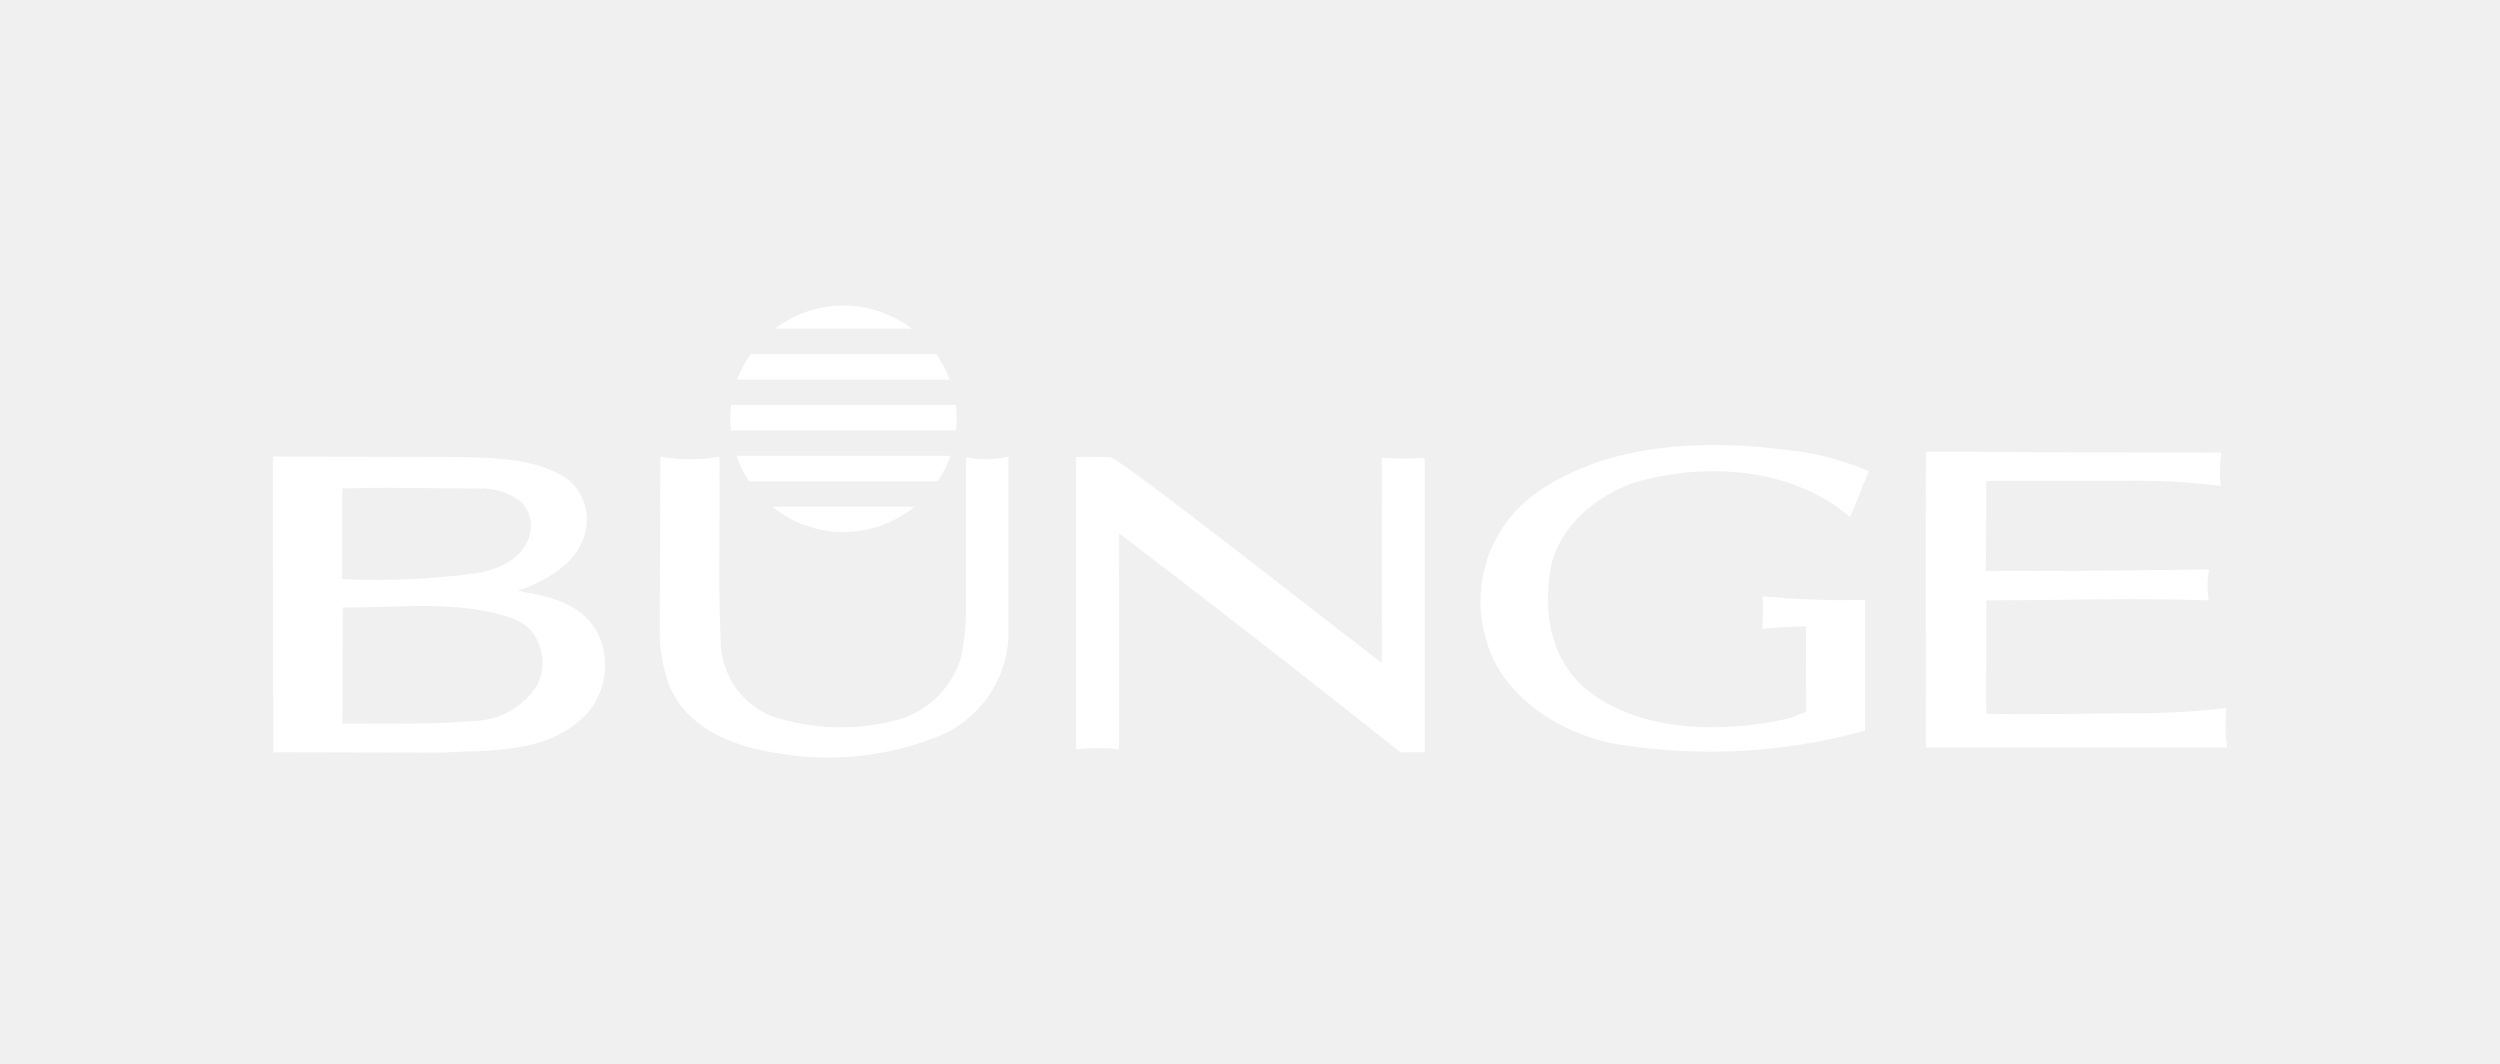
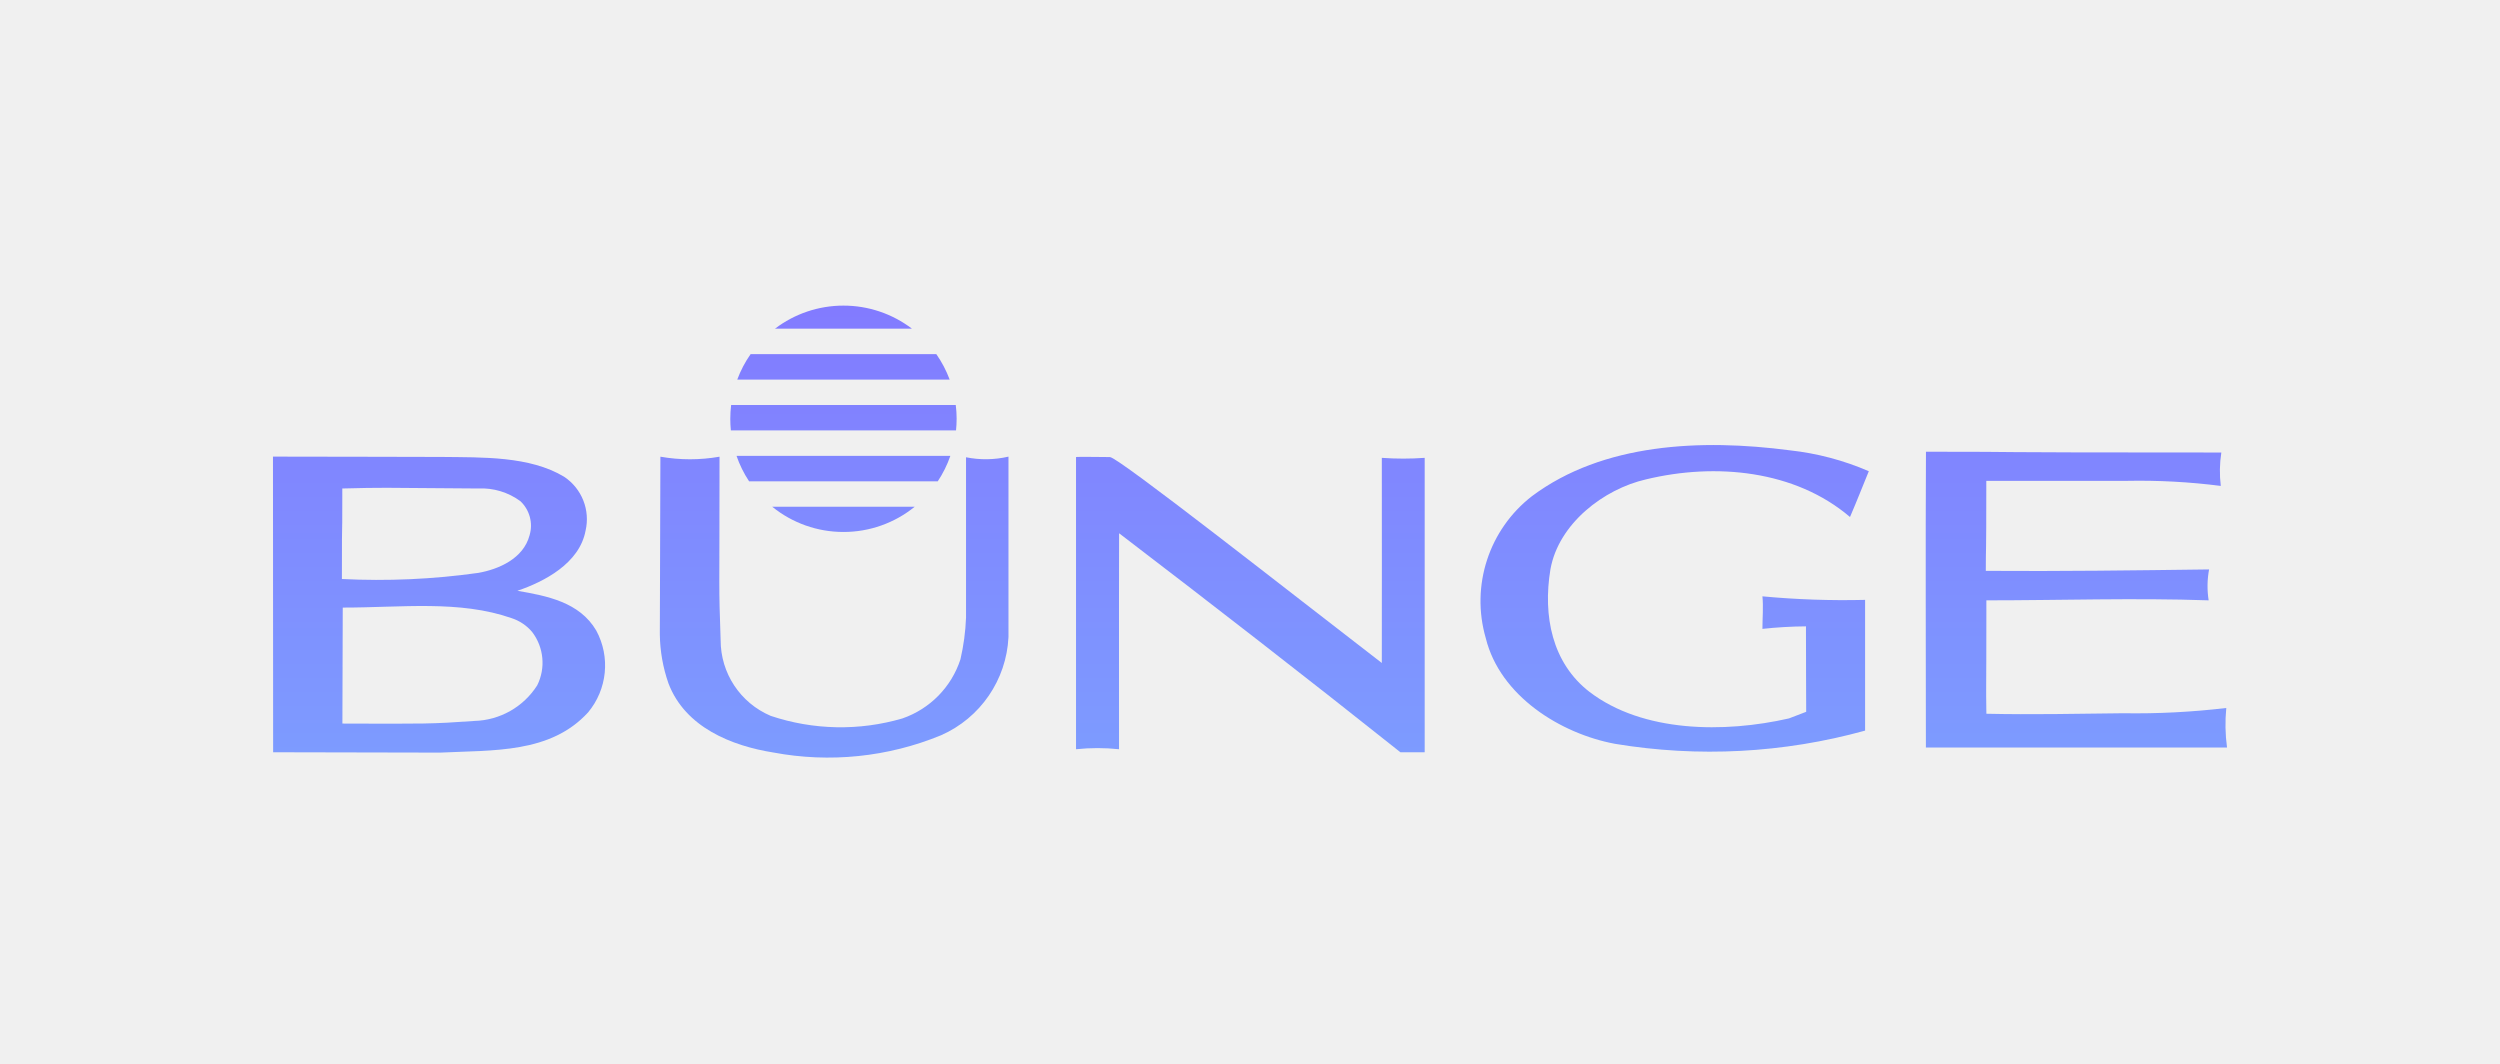
- <svg xmlns="http://www.w3.org/2000/svg" width="174" height="74" viewBox="0 0 174 74">
+ <svg xmlns="http://www.w3.org/2000/svg" xmlns:xlink="http://www.w3.org/1999/xlink" width="174" height="74" viewBox="0 0 174 74">
  <defs>
    <style>
-       .cls-1, .cls-2 {
+       .cls-1 {
        fill: #fff;
+         opacity: 0;
      }

-       .cls-1 {
-         opacity: 0;
+       .cls-2 {
+         fill: url(#linear-gradient);
+       }
+ 
+       .cls-3 {
+         fill: url(#linear-gradient-2);
+       }
+ 
+       .cls-4 {
+         fill: url(#linear-gradient-3);
+       }
+ 
+       .cls-5 {
+         fill: url(#linear-gradient-4);
+       }
+ 
+       .cls-6 {
+         fill: url(#linear-gradient-5);
+       }
+ 
+       .cls-7 {
+         fill: url(#linear-gradient-6);
+       }
+ 
+       .cls-8 {
+         fill: url(#linear-gradient-10);
      }
    </style>
+     <linearGradient id="linear-gradient" x1="116.556" y1="20.6" x2="116.556" y2="60.225" gradientUnits="userSpaceOnUse">
+       <stop offset="0" stop-color="#827aff" />
+       <stop offset="1" stop-color="#7ca3ff" />
+     </linearGradient>
+     <linearGradient id="linear-gradient-2" x1="144.515" y1="20.6" x2="144.515" y2="60.225" xlink:href="#linear-gradient" />
+     <linearGradient id="linear-gradient-3" x1="87.025" y1="20.6" x2="87.025" y2="60.225" xlink:href="#linear-gradient" />
+     <linearGradient id="linear-gradient-4" x1="58.059" y1="20.6" x2="58.059" y2="60.225" xlink:href="#linear-gradient" />
+     <linearGradient id="linear-gradient-5" x1="30.557" y1="20.6" x2="30.557" y2="60.225" xlink:href="#linear-gradient" />
+     <linearGradient id="linear-gradient-6" x1="58.705" y1="20.6" x2="58.705" y2="60.225" xlink:href="#linear-gradient" />
+     <linearGradient id="linear-gradient-10" x1="58.704" y1="20.6" x2="58.704" y2="60.225" xlink:href="#linear-gradient" />
  </defs>
  <g id="Layer_2" data-name="Layer 2">
    <g id="Layer_2-2" data-name="Layer 2">
      <rect class="cls-1" width="174" height="74" />
    </g>
    <g id="Layer_1-2" data-name="Layer 1">
      <g id="Grupo_38" data-name="Grupo 38">
        <path id="Caminho_44" data-name="Caminho 44" class="cls-2" d="M130.069,32.796c-.423,1.028-.849,2.123-1.309,3.187-3.823-3.259-9.346-3.788-14.195-2.619-2.939.671-6.09,3.079-6.656,6.265-.531,3.221.107,6.513,2.726,8.531,3.717,2.833,9.381,2.868,13.876,1.842l1.2-.46c0-.868-.016-2.715-.016-5.948a30.043,30.043,0,0,0-3.03.176c0-.744.072-1.522,0-2.265a60.621,60.621,0,0,0,7.146.246v9.1a40.42,40.42,0,0,1-17.41.919c-3.789-.708-8-3.327-8.993-7.362a9.24,9.24,0,0,1,3.221-9.879c4.921-3.68,11.754-4,17.95-3.186a19.039,19.039,0,0,1,5.486,1.452" />
-         <path id="Caminho_45" data-name="Caminho 45" class="cls-2" d="M154.604,31.5a8.466,8.466,0,0,0-.037,2.32,44.709,44.709,0,0,0-6.55-.353h-9.77c0,6.057-.035,4.177-.035,6.265,5.167.037,10.336-.033,15.54-.1a6.336,6.336,0,0,0-.03,2.152c-5.169-.178-10.3,0-15.47,0,0,7.472-.035,5.346,0,7.893,3.185.071,6.336,0,9.524-.035a53.612,53.612,0,0,0,7.174-.367,11.859,11.859,0,0,0,.051,2.752H134.042c0-7.219-.031-13.791.005-20.587,8.532,0,1.242.055,20.557.055" />
-         <path id="Caminho_46" data-name="Caminho 46" class="cls-2" d="M99.158,31.866V52.357h-1.69c-6.408-5.1-13.136-10.321-19.579-15.242-.011,1.3-.005,6.111-.005,15.032a14.167,14.167,0,0,0-2.993,0V31.812c-.035-.031,2.266,0,2.361,0,.577,0,12.62,9.48,18.922,14.331.012-7.724,0-6.087,0-14.277a20.736,20.736,0,0,0,2.985,0" />
-         <path id="Caminho_47" data-name="Caminho 47" class="cls-2" d="M70.19,31.78V44.342a7.879,7.879,0,0,1-4.69,6.831,20.658,20.658,0,0,1-11.684,1.2c-2.866-.459-6.123-1.734-7.292-4.813a10.75,10.75,0,0,1-.6-3.4l.04-12.374a11.866,11.866,0,0,0,4.115,0c0,10.394-.066,8.514.077,12.762a5.715,5.715,0,0,0,3.486,5.276,15.3,15.3,0,0,0,9.169.178,6.47,6.47,0,0,0,4.035-4.108,15.518,15.518,0,0,0,.39-2.9V31.826a6.949,6.949,0,0,0,2.957-.046" />
-         <path id="Caminho_48" data-name="Caminho 48" class="cls-2" d="M35.619,43.027c-3.645-1.274-7.668-.736-11.764-.739l-.024,8.072c5.76.019,6.195.031,9.169-.182a5.351,5.351,0,0,0,4.391-2.48,3.531,3.531,0,0,0-.355-3.715,3.145,3.145,0,0,0-1.417-.956m-2.335-9.028c-7.4-.056-6.413-.072-9.459,0,0,5.1-.028.4-.028,6.3a50.068,50.068,0,0,0,9.487-.425c1.415-.248,3.149-.992,3.575-2.621a2.342,2.342,0,0,0-.638-2.369,4.571,4.571,0,0,0-2.938-.886m5.982-.814a3.543,3.543,0,0,1,1.489,3.758c-.424,2.265-2.868,3.54-4.744,4.177,2.053.355,4.32.781,5.487,2.763a5.1,5.1,0,0,1-.566,5.7c-2.619,2.866-6.585,2.619-10.3,2.8L19.01,52.357c0-10.621-.011-11.672-.011-20.577,6.605,0,7.806.023,11.771.023,2.8.037,6.09-.07,8.5,1.382" />
-         <path id="Caminho_49" data-name="Caminho 49" class="cls-2" d="M58.704,21.271a7.852,7.852,0,0,0-4.766,1.606h9.534a7.846,7.846,0,0,0-4.768-1.606" />
-         <path id="Caminho_50" data-name="Caminho 50" class="cls-2" d="M66.582,29.147a7.548,7.548,0,0,0-.061-.958H50.887a8.233,8.233,0,0,0-.059.958c0,.274.014.545.04.811H66.539a7.7,7.7,0,0,0,.042-.811" />
-         <path id="Caminho_51" data-name="Caminho 51" class="cls-2" d="M58.704,37.025a7.852,7.852,0,0,0,4.958-1.755H53.748a7.85,7.85,0,0,0,4.956,1.755" />
-         <path id="Caminho_52" data-name="Caminho 52" class="cls-2" d="M65.168,24.649H52.242a7.82,7.82,0,0,0-.928,1.769H66.096a7.89,7.89,0,0,0-.928-1.769" />
-         <path id="Caminho_53" data-name="Caminho 53" class="cls-2" d="M51.262,31.728a7.783,7.783,0,0,0,.875,1.771H65.268a7.787,7.787,0,0,0,.877-1.771Z" />
+         <path id="Caminho_45" data-name="Caminho 45" class="cls-3" d="M154.604,31.5a8.466,8.466,0,0,0-.037,2.32,44.709,44.709,0,0,0-6.55-.353h-9.77c0,6.057-.035,4.177-.035,6.265,5.167.037,10.336-.033,15.54-.1a6.336,6.336,0,0,0-.03,2.152c-5.169-.178-10.3,0-15.47,0,0,7.472-.035,5.346,0,7.893,3.185.071,6.336,0,9.524-.035a53.612,53.612,0,0,0,7.174-.367,11.859,11.859,0,0,0,.051,2.752H134.042c0-7.219-.031-13.791.005-20.587,8.532,0,1.242.055,20.557.055" />
+         <path id="Caminho_46" data-name="Caminho 46" class="cls-4" d="M99.158,31.866V52.357h-1.69c-6.408-5.1-13.136-10.321-19.579-15.242-.011,1.3-.005,6.111-.005,15.032a14.167,14.167,0,0,0-2.993,0V31.812c-.035-.031,2.266,0,2.361,0,.577,0,12.62,9.48,18.922,14.331.012-7.724,0-6.087,0-14.277a20.736,20.736,0,0,0,2.985,0" />
+         <path id="Caminho_47" data-name="Caminho 47" class="cls-5" d="M70.19,31.78V44.342a7.879,7.879,0,0,1-4.69,6.831,20.658,20.658,0,0,1-11.684,1.2c-2.866-.459-6.123-1.734-7.292-4.813a10.75,10.75,0,0,1-.6-3.4l.04-12.374a11.866,11.866,0,0,0,4.115,0c0,10.394-.066,8.514.077,12.762a5.715,5.715,0,0,0,3.486,5.276,15.3,15.3,0,0,0,9.169.178,6.47,6.47,0,0,0,4.035-4.108,15.518,15.518,0,0,0,.39-2.9V31.826a6.949,6.949,0,0,0,2.957-.046" />
+         <path id="Caminho_48" data-name="Caminho 48" class="cls-6" d="M35.619,43.027c-3.645-1.274-7.668-.736-11.764-.739l-.024,8.072c5.76.019,6.195.031,9.169-.182a5.351,5.351,0,0,0,4.391-2.48,3.531,3.531,0,0,0-.355-3.715,3.145,3.145,0,0,0-1.417-.956m-2.335-9.028c-7.4-.056-6.413-.072-9.459,0,0,5.1-.028.4-.028,6.3a50.068,50.068,0,0,0,9.487-.425c1.415-.248,3.149-.992,3.575-2.621a2.342,2.342,0,0,0-.638-2.369,4.571,4.571,0,0,0-2.938-.886m5.982-.814a3.543,3.543,0,0,1,1.489,3.758c-.424,2.265-2.868,3.54-4.744,4.177,2.053.355,4.32.781,5.487,2.763a5.1,5.1,0,0,1-.566,5.7c-2.619,2.866-6.585,2.619-10.3,2.8L19.01,52.357c0-10.621-.011-11.672-.011-20.577,6.605,0,7.806.023,11.771.023,2.8.037,6.09-.07,8.5,1.382" />
+         <path id="Caminho_49" data-name="Caminho 49" class="cls-7" d="M58.704,21.271a7.852,7.852,0,0,0-4.766,1.606h9.534a7.846,7.846,0,0,0-4.768-1.606" />
+         <path id="Caminho_50" data-name="Caminho 50" class="cls-7" d="M66.582,29.147a7.548,7.548,0,0,0-.061-.958H50.887a8.233,8.233,0,0,0-.059.958c0,.274.014.545.04.811H66.539a7.7,7.7,0,0,0,.042-.811" />
+         <path id="Caminho_51" data-name="Caminho 51" class="cls-7" d="M58.704,37.025a7.852,7.852,0,0,0,4.958-1.755H53.748a7.85,7.85,0,0,0,4.956,1.755" />
+         <path id="Caminho_52" data-name="Caminho 52" class="cls-7" d="M65.168,24.649H52.242a7.82,7.82,0,0,0-.928,1.769H66.096a7.89,7.89,0,0,0-.928-1.769" />
+         <path id="Caminho_53" data-name="Caminho 53" class="cls-8" d="M51.262,31.728a7.783,7.783,0,0,0,.875,1.771H65.268a7.787,7.787,0,0,0,.877-1.771Z" />
      </g>
    </g>
  </g>
</svg>
